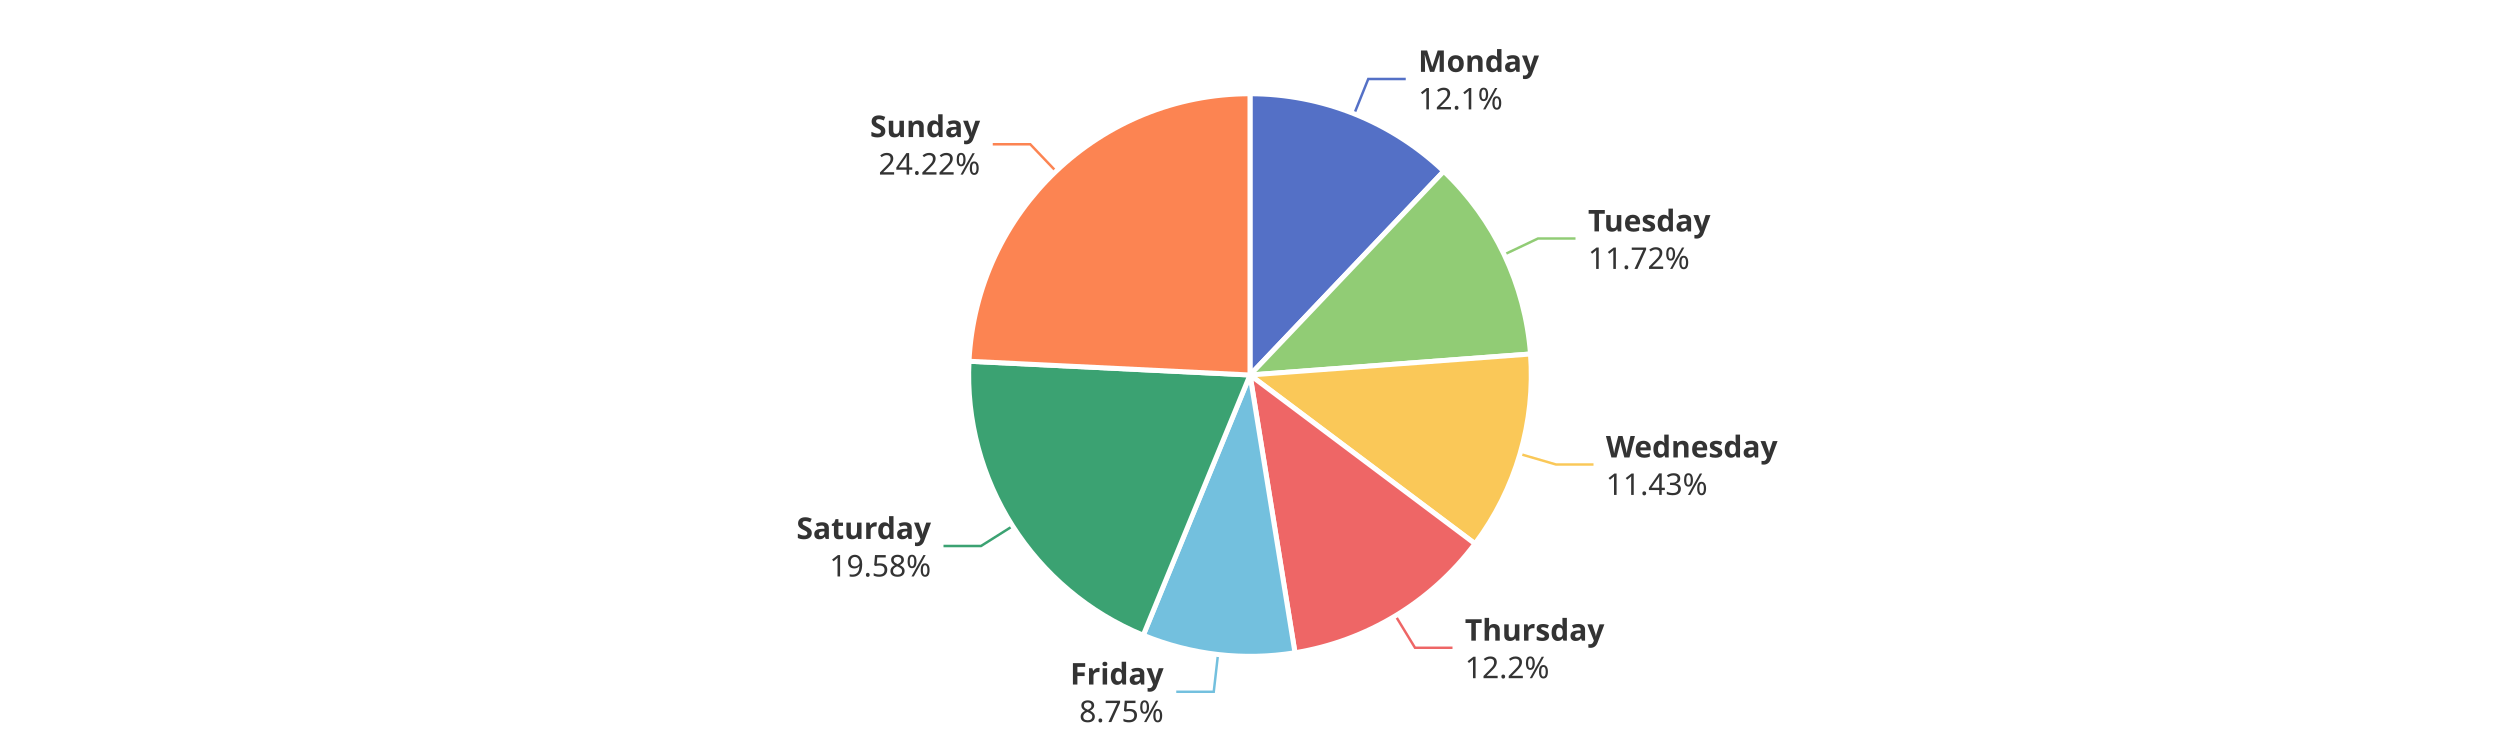
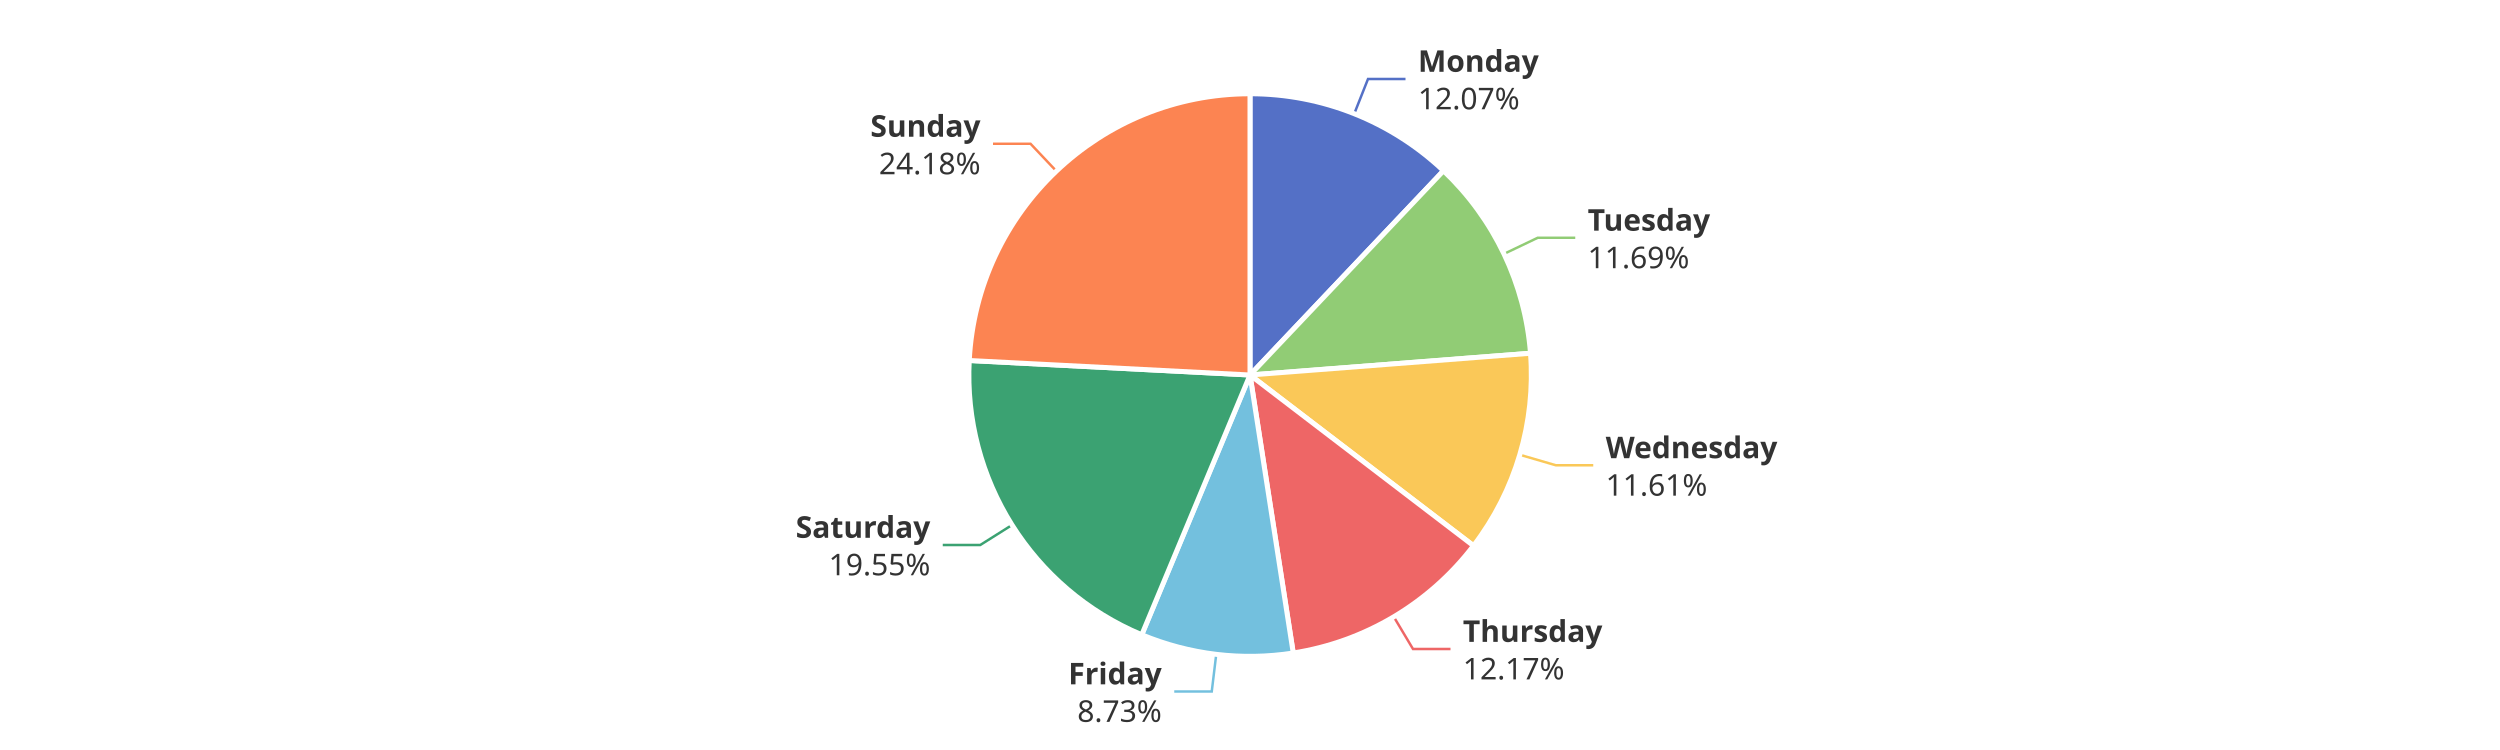
<svg xmlns="http://www.w3.org/2000/svg" width="1000" height="300" version="1.1" baseProfile="full" viewBox="0 0 1000 300">
  <rect width="1000" height="300" x="0" y="0" id="0" fill="#ffffff" />
-   <polyline points="541.7 45.5 547.3 31.6 562.3 31.6" fill="none" stroke="#5470c6" />
-   <polyline points="601.7 101.8 615.2 95.4 630.2 95.4" fill="none" stroke="#91cc75" />
-   <polyline points="608 181.6 622.4 185.8 637.4 185.8" fill="none" stroke="#fac858" />
-   <polyline points="558.2 246.3 566 259.1 581 259.1" fill="none" stroke="#ee6666" />
-   <polyline points="487.2 261.8 485.5 276.7 470.5 276.7" fill="none" stroke="#73c0de" />
-   <polyline points="405.1 210.4 392.4 218.4 377.4 218.4" fill="none" stroke="#3ba272" />
-   <polyline points="422.4 68.5 412.1 57.7 397.1 57.7" fill="none" stroke="#fc8452" />
-   <path d="M500 37.5A112.5 112.5 0 0 1 577.5 68.5L500 150Z" fill="#5470c6" stroke="#fff" stroke-width="2" stroke-linejoin="round" />
-   <path d="M577.5 68.5A112.5 112.5 0 0 1 612.2 141.6L500 150Z" fill="#91cc75" stroke="#fff" stroke-width="2" stroke-linejoin="round" />
-   <path d="M612.2 141.6A112.5 112.5 0 0 1 590 217.5L500 150Z" fill="#fac858" stroke="#fff" stroke-width="2" stroke-linejoin="round" />
-   <path d="M590 217.5A112.5 112.5 0 0 1 518 261.1L500 150Z" fill="#ee6666" stroke="#fff" stroke-width="2" stroke-linejoin="round" />
-   <path d="M518 261.1A112.5 112.5 0 0 1 457.3 254.1L500 150Z" fill="#73c0de" stroke="#fff" stroke-width="2" stroke-linejoin="round" />
-   <path d="M457.3 254.1A112.5 112.5 0 0 1 387.6 144.5L500 150Z" fill="#3ba272" stroke="#fff" stroke-width="2" stroke-linejoin="round" />
-   <path d="M387.6 144.5A112.5 112.5 0 0 1 500 37.5L500 150Z" fill="#fc8452" stroke="#fff" stroke-width="2" stroke-linejoin="round" />
-   <path d="M0 -15l42.8 0l0 30l-42.8 0Z" transform="translate(567.3036 31.5997)" fill="none" />
-   <text dominant-baseline="central" text-anchor="start" style="font-size:12px;font-family:sans-serif;font-weight:bold;" y="-7.5" transform="translate(567.3036 31.5997)" fill="#333" stroke="rgb(255,255,255)" stroke-width="2" paint-order="stroke" stroke-miterlimit="2">Monday</text>
-   <text dominant-baseline="central" text-anchor="start" style="font-size:12px;font-family:sans-serif;" y="7.5" transform="translate(567.3036 31.5997)" fill="#333" stroke="rgb(255,255,255)" stroke-width="2" paint-order="stroke" stroke-miterlimit="2">12.1%</text>
-   <path d="M0 -15l46.2 0l0 30l-46.2 0Z" transform="translate(635.2225 95.4104)" fill="none" />
-   <text dominant-baseline="central" text-anchor="start" style="font-size:12px;font-family:sans-serif;font-weight:bold;" y="-7.5" transform="translate(635.2225 95.4104)" fill="#333" stroke="rgb(255,255,255)" stroke-width="2" paint-order="stroke" stroke-miterlimit="2">Tuesday</text>
-   <text dominant-baseline="central" text-anchor="start" style="font-size:12px;font-family:sans-serif;" y="7.5" transform="translate(635.2225 95.4104)" fill="#333" stroke="rgb(255,255,255)" stroke-width="2" paint-order="stroke" stroke-miterlimit="2">11.72%</text>
-   <path d="M0 -15l63.6 0l0 30l-63.6 0Z" transform="translate(642.3656 185.8178)" fill="none" />
-   <text dominant-baseline="central" text-anchor="start" style="font-size:12px;font-family:sans-serif;font-weight:bold;" y="-7.5" transform="translate(642.3656 185.8178)" fill="#333" stroke="rgb(255,255,255)" stroke-width="2" paint-order="stroke" stroke-miterlimit="2">Wednesday</text>
-   <text dominant-baseline="central" text-anchor="start" style="font-size:12px;font-family:sans-serif;" y="7.5" transform="translate(642.3656 185.8178)" fill="#333" stroke="rgb(255,255,255)" stroke-width="2" paint-order="stroke" stroke-miterlimit="2">11.43%</text>
-   <path d="M0 -15l50.2 0l0 30l-50.2 0Z" transform="translate(585.9625 259.1109)" fill="none" />
-   <text dominant-baseline="central" text-anchor="start" style="font-size:12px;font-family:sans-serif;font-weight:bold;" y="-7.5" transform="translate(585.9625 259.1109)" fill="#333" stroke="rgb(255,255,255)" stroke-width="2" paint-order="stroke" stroke-miterlimit="2">Thursday</text>
-   <text dominant-baseline="central" text-anchor="start" style="font-size:12px;font-family:sans-serif;" y="7.5" transform="translate(585.9625 259.1109)" fill="#333" stroke="rgb(255,255,255)" stroke-width="2" paint-order="stroke" stroke-miterlimit="2">12.2%</text>
-   <path d="M-34.2 -15l34.2 0l0 30l-34.2 0Z" transform="translate(465.4531 276.6674)" fill="none" />
-   <text dominant-baseline="central" text-anchor="end" style="font-size:12px;font-family:sans-serif;font-weight:bold;" y="-7.5" transform="translate(465.4531 276.6674)" fill="#333" stroke="rgb(255,255,255)" stroke-width="2" paint-order="stroke" stroke-miterlimit="2">Friday</text>
-   <text dominant-baseline="central" text-anchor="end" style="font-size:12px;font-family:sans-serif;" y="7.5" transform="translate(465.4531 276.6674)" fill="#333" stroke="rgb(255,255,255)" stroke-width="2" paint-order="stroke" stroke-miterlimit="2">8.75%</text>
-   <path d="M-48.2 -15l48.2 0l0 30l-48.2 0Z" transform="translate(372.4195 218.4301)" fill="none" />
-   <text dominant-baseline="central" text-anchor="end" style="font-size:12px;font-family:sans-serif;font-weight:bold;" y="-7.5" transform="translate(372.4195 218.4301)" fill="#333" stroke="rgb(255,255,255)" stroke-width="2" paint-order="stroke" stroke-miterlimit="2">Saturday</text>
-   <text dominant-baseline="central" text-anchor="end" style="font-size:12px;font-family:sans-serif;" y="7.5" transform="translate(372.4195 218.4301)" fill="#333" stroke="rgb(255,255,255)" stroke-width="2" paint-order="stroke" stroke-miterlimit="2">19.58%</text>
-   <path d="M-40.9 -15l40.9 0l0 30l-40.9 0Z" transform="translate(392.058 57.6829)" fill="none" />
-   <text dominant-baseline="central" text-anchor="end" style="font-size:12px;font-family:sans-serif;font-weight:bold;" y="-7.5" transform="translate(392.058 57.6829)" fill="#333" stroke="rgb(255,255,255)" stroke-width="2" paint-order="stroke" stroke-miterlimit="2">Sunday</text>
-   <text dominant-baseline="central" text-anchor="end" style="font-size:12px;font-family:sans-serif;" y="7.5" transform="translate(392.058 57.6829)" fill="#333" stroke="rgb(255,255,255)" stroke-width="2" paint-order="stroke" stroke-miterlimit="2">24.22%</text>
+   <polyline points="541.7 45.5 547.2 31.6 562.2 31.6" fill="none" stroke="#5470c6" />
+   <polyline points="601.5 101.6 615.1 95.1 630.1 95.1" fill="none" stroke="#91cc75" />
+   <polyline points="607.9 181.9 622.3 186.1 637.3 186.1" fill="none" stroke="#fac858" />
+   <polyline points="557.5 246.7 565.2 259.6 580.2 259.6" fill="none" stroke="#ee6666" />
+   <polyline points="486.5 261.7 484.7 276.6 469.7 276.6" fill="none" stroke="#73c0de" />
+   <polyline points="404.8 210 392.1 218 377.1 218" fill="none" stroke="#3ba272" />
+   <polyline points="422.5 68.4 412.2 57.5 397.2 57.5" fill="none" stroke="#fc8452" />
+   <path d="M500 37.5A112.5 112.5 0 0 1 577.4 68.3L500 150Z" fill="#5470c6" stroke="#fff" stroke-width="2" stroke-linejoin="round" />
+   <path d="M577.4 68.3A112.5 112.5 0 0 1 612.2 141.3L500 150Z" fill="#91cc75" stroke="#fff" stroke-width="2" stroke-linejoin="round" />
+   <path d="M612.2 141.3A112.5 112.5 0 0 1 589.4 218.3L500 150Z" fill="#fac858" stroke="#fff" stroke-width="2" stroke-linejoin="round" />
+   <path d="M589.4 218.3A112.5 112.5 0 0 1 517.3 261.2L500 150Z" fill="#ee6666" stroke="#fff" stroke-width="2" stroke-linejoin="round" />
+   <path d="M517.3 261.2A112.5 112.5 0 0 1 456.7 253.9L500 150Z" fill="#73c0de" stroke="#fff" stroke-width="2" stroke-linejoin="round" />
+   <path d="M456.7 253.9A112.5 112.5 0 0 1 387.7 144.2L500 150Z" fill="#3ba272" stroke="#fff" stroke-width="2" stroke-linejoin="round" />
+   <path d="M387.7 144.2A112.5 112.5 0 0 1 500 37.5L500 150Z" fill="#fc8452" stroke="#fff" stroke-width="2" stroke-linejoin="round" />
+   <path d="M0 -15l42.8 0l0 30l-42.8 0Z" transform="translate(567.2054 31.5606)" fill="none" />
+   <text dominant-baseline="central" text-anchor="start" style="font-size:12px;font-family:sans-serif;font-weight:bold;" y="-7.5" transform="translate(567.2054 31.5606)" fill="#333" stroke="rgb(255,255,255)" stroke-width="2" paint-order="stroke" stroke-miterlimit="2">Monday</text>
+   <text dominant-baseline="central" text-anchor="start" style="font-size:12px;font-family:sans-serif;" y="7.5" transform="translate(567.2054 31.5606)" fill="#333" stroke="rgb(255,255,255)" stroke-width="2" paint-order="stroke" stroke-miterlimit="2">12.07%</text>
+   <path d="M0 -15l46.2 0l0 30l-46.2 0Z" transform="translate(635.0862 95.1237)" fill="none" />
+   <text dominant-baseline="central" text-anchor="start" style="font-size:12px;font-family:sans-serif;font-weight:bold;" y="-7.5" transform="translate(635.0862 95.1237)" fill="#333" stroke="rgb(255,255,255)" stroke-width="2" paint-order="stroke" stroke-miterlimit="2">Tuesday</text>
+   <text dominant-baseline="central" text-anchor="start" style="font-size:12px;font-family:sans-serif;" y="7.5" transform="translate(635.0862 95.1237)" fill="#333" stroke="rgb(255,255,255)" stroke-width="2" paint-order="stroke" stroke-miterlimit="2">11.69%</text>
+   <path d="M0 -15l63.6 0l0 30l-63.6 0Z" transform="translate(642.2777 186.1166)" fill="none" />
+   <text dominant-baseline="central" text-anchor="start" style="font-size:12px;font-family:sans-serif;font-weight:bold;" y="-7.5" transform="translate(642.2777 186.1166)" fill="#333" stroke="rgb(255,255,255)" stroke-width="2" paint-order="stroke" stroke-miterlimit="2">Wednesday</text>
+   <text dominant-baseline="central" text-anchor="start" style="font-size:12px;font-family:sans-serif;" y="7.5" transform="translate(642.2777 186.1166)" fill="#333" stroke="rgb(255,255,255)" stroke-width="2" paint-order="stroke" stroke-miterlimit="2">11.61%</text>
+   <path d="M0 -15l50.2 0l0 30l-50.2 0Z" transform="translate(585.1557 259.5946)" fill="none" />
+   <text dominant-baseline="central" text-anchor="start" style="font-size:12px;font-family:sans-serif;font-weight:bold;" y="-7.5" transform="translate(585.1557 259.5946)" fill="#333" stroke="rgb(255,255,255)" stroke-width="2" paint-order="stroke" stroke-miterlimit="2">Thursday</text>
+   <text dominant-baseline="central" text-anchor="start" style="font-size:12px;font-family:sans-serif;" y="7.5" transform="translate(585.1557 259.5946)" fill="#333" stroke="rgb(255,255,255)" stroke-width="2" paint-order="stroke" stroke-miterlimit="2">12.17%</text>
+   <path d="M-34.2 -15l34.2 0l0 30l-34.2 0Z" transform="translate(464.6928 276.5778)" fill="none" />
+   <text dominant-baseline="central" text-anchor="end" style="font-size:12px;font-family:sans-serif;font-weight:bold;" y="-7.5" transform="translate(464.6928 276.5778)" fill="#333" stroke="rgb(255,255,255)" stroke-width="2" paint-order="stroke" stroke-miterlimit="2">Friday</text>
+   <text dominant-baseline="central" text-anchor="end" style="font-size:12px;font-family:sans-serif;" y="7.5" transform="translate(464.6928 276.5778)" fill="#333" stroke="rgb(255,255,255)" stroke-width="2" paint-order="stroke" stroke-miterlimit="2">8.73%</text>
+   <path d="M-48.2 -15l48.2 0l0 30l-48.2 0Z" transform="translate(372.1204 217.9576)" fill="none" />
+   <text dominant-baseline="central" text-anchor="end" style="font-size:12px;font-family:sans-serif;font-weight:bold;" y="-7.5" transform="translate(372.1204 217.9576)" fill="#333" stroke="rgb(255,255,255)" stroke-width="2" paint-order="stroke" stroke-miterlimit="2">Saturday</text>
+   <text dominant-baseline="central" text-anchor="end" style="font-size:12px;font-family:sans-serif;" y="7.5" transform="translate(372.1204 217.9576)" fill="#333" stroke="rgb(255,255,255)" stroke-width="2" paint-order="stroke" stroke-miterlimit="2">19.55%</text>
+   <path d="M-40.9 -15l40.9 0l0 30l-40.9 0Z" transform="translate(392.2111 57.5373)" fill="none" />
+   <text dominant-baseline="central" text-anchor="end" style="font-size:12px;font-family:sans-serif;font-weight:bold;" y="-7.5" transform="translate(392.2111 57.5373)" fill="#333" stroke="rgb(255,255,255)" stroke-width="2" paint-order="stroke" stroke-miterlimit="2">Sunday</text>
+   <text dominant-baseline="central" text-anchor="end" style="font-size:12px;font-family:sans-serif;" y="7.5" transform="translate(392.2111 57.5373)" fill="#333" stroke="rgb(255,255,255)" stroke-width="2" paint-order="stroke" stroke-miterlimit="2">24.18%</text>
</svg>
